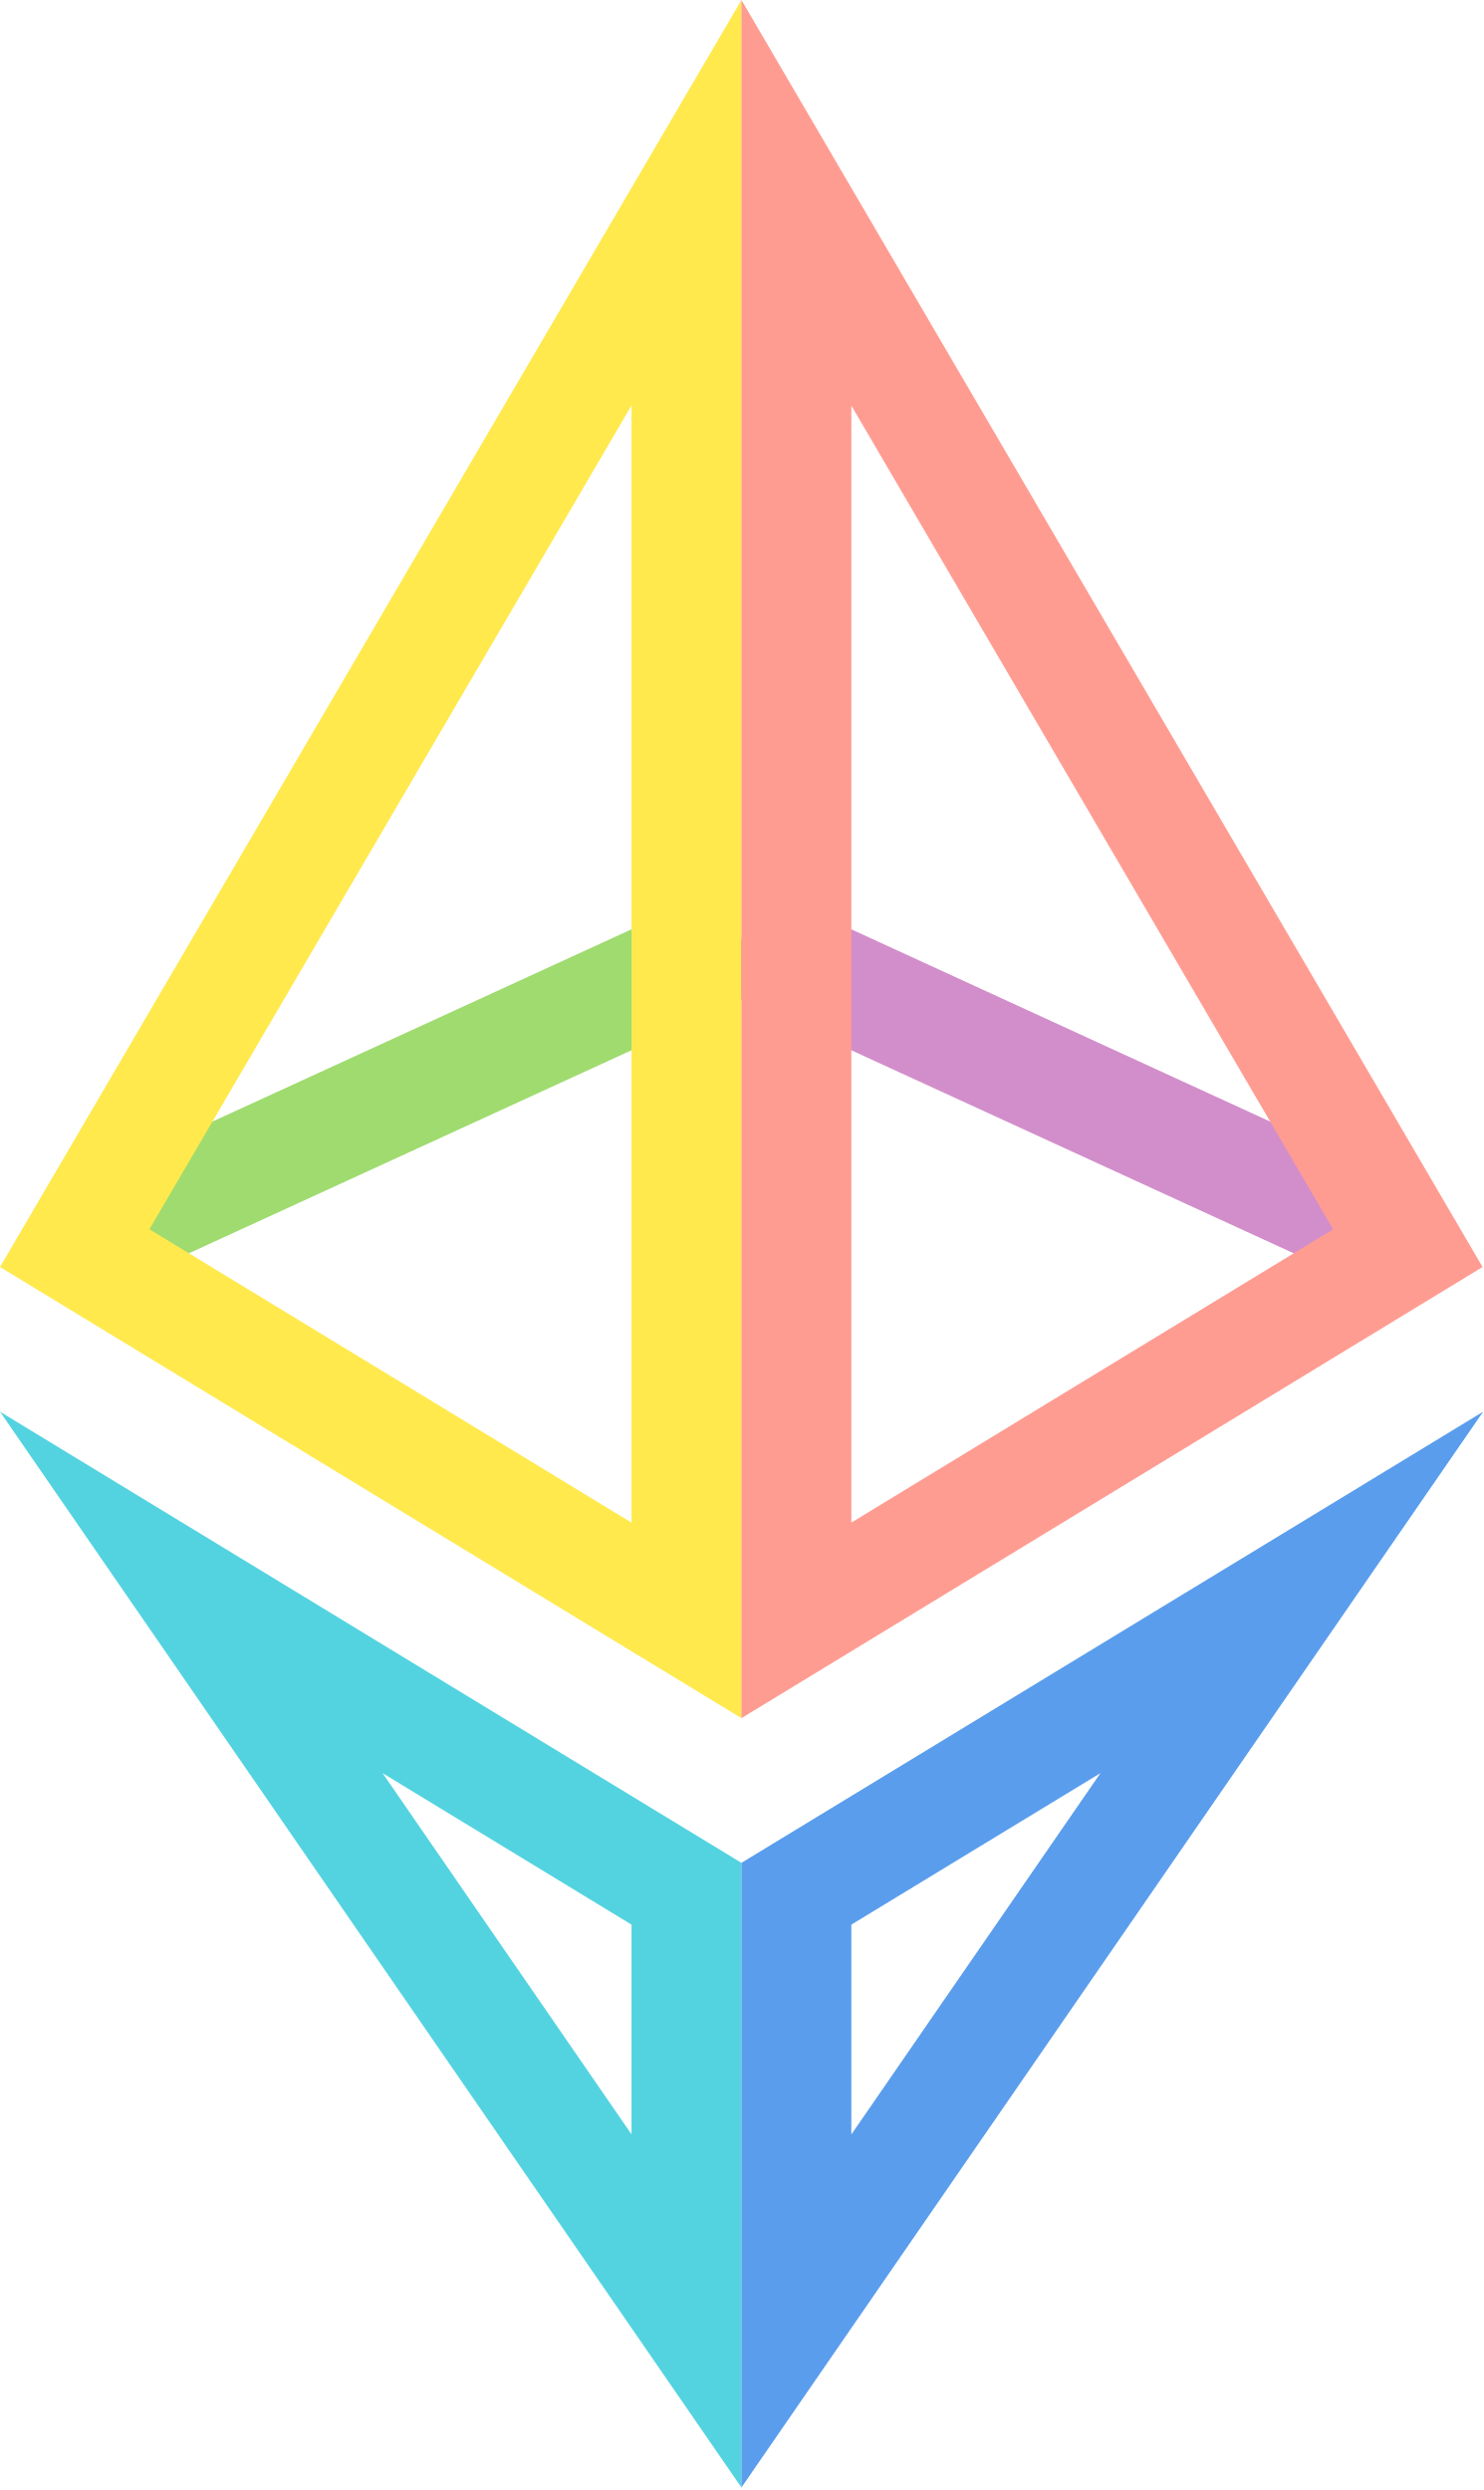
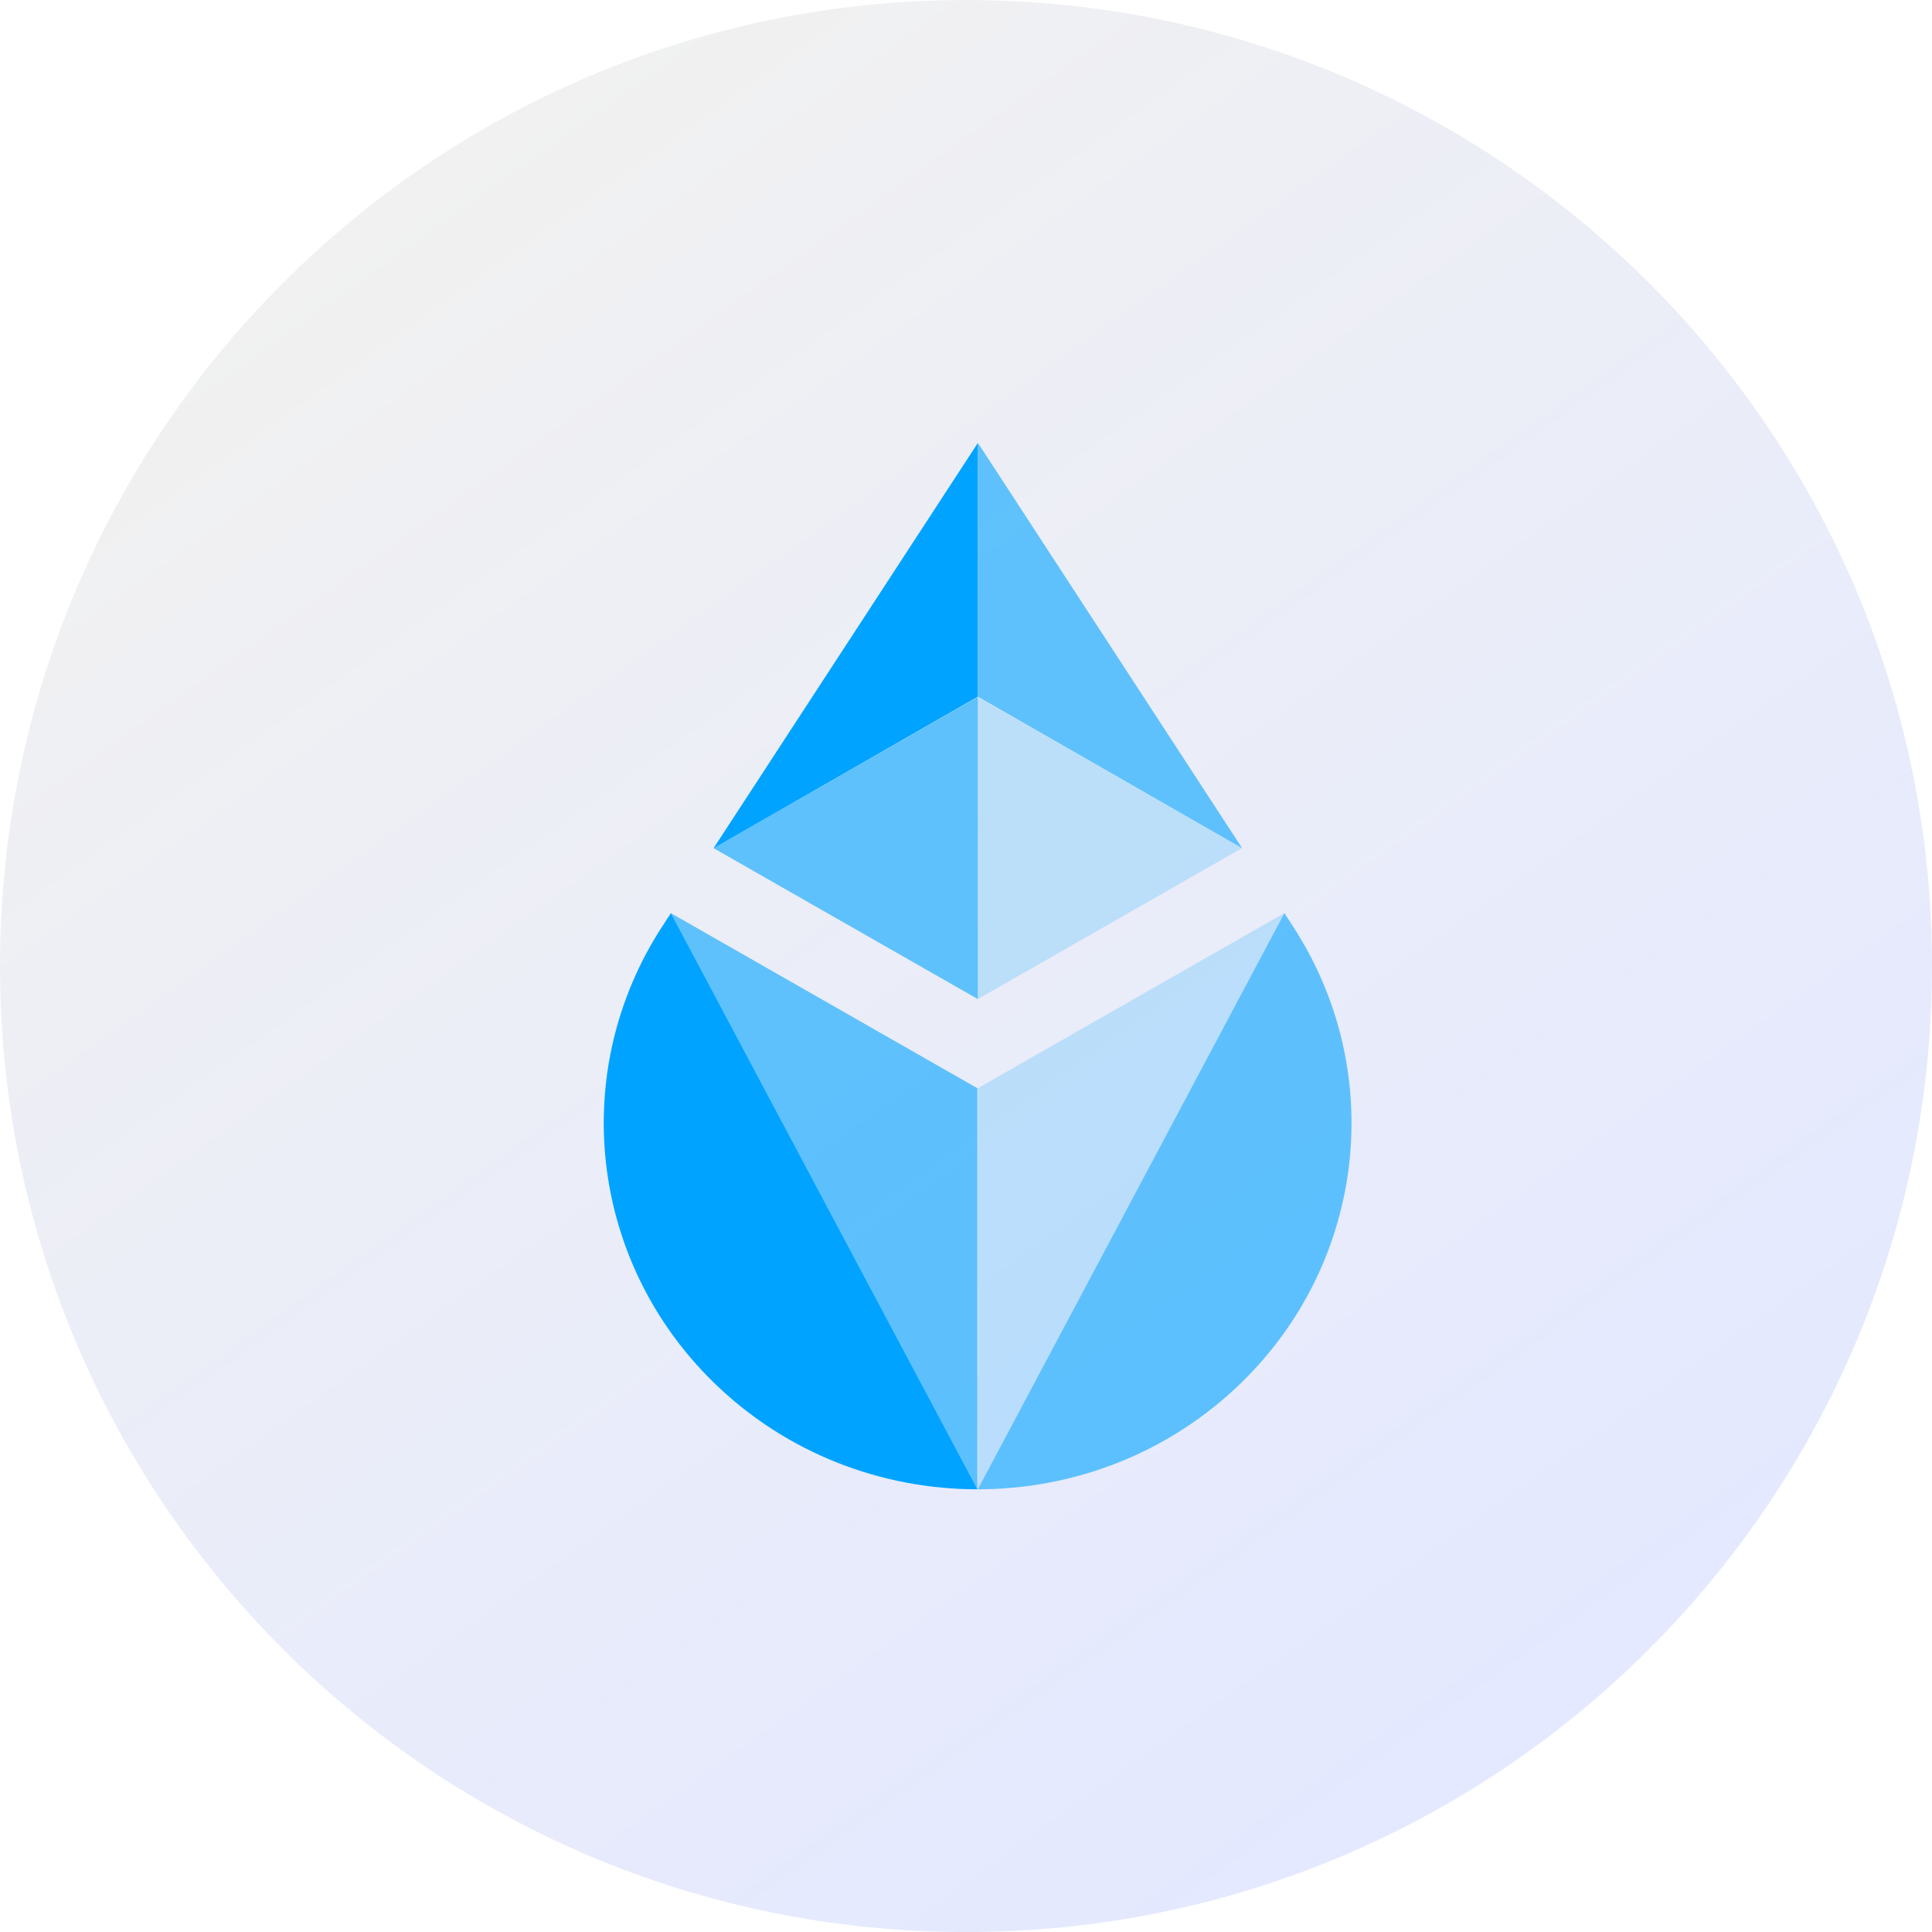
- <svg xmlns="http://www.w3.org/2000/svg" width="351" height="589" viewBox="0 0 351 589" fill="none">
-   <path fill-rule="evenodd" clip-rule="evenodd" d="M24.633 277.058L169.966 210.383L180.808 234.015L35.474 300.689L24.633 277.058Z" fill="#9FDB6F" />
-   <path fill-rule="evenodd" clip-rule="evenodd" d="M180.809 210.385L326.073 277.06L315.227 300.689L169.963 234.015L180.809 210.385Z" fill="#D28ECA" />
-   <path fill-rule="evenodd" clip-rule="evenodd" d="M175.387 406.425V0L0 299.706L175.387 406.425ZM149.387 360.17V95.908L35.348 290.78L149.387 360.17Z" fill="#FFE94D" />
-   <path fill-rule="evenodd" clip-rule="evenodd" d="M175.387 406.425L350.705 299.706L175.387 0V406.425ZM201.387 95.94V360.16L315.363 290.782L201.387 95.94Z" fill="#FF9C92" />
-   <path fill-rule="evenodd" clip-rule="evenodd" d="M175.387 588.407V440.648L0 333.93L175.387 588.407ZM149.387 504.866V455.263L90.509 419.437L149.387 504.866Z" fill="#53D3E0" />
-   <path fill-rule="evenodd" clip-rule="evenodd" d="M175.387 588.407L350.843 333.93L175.387 440.648V588.407ZM260.316 419.423L201.387 455.266V504.893L260.316 419.423Z" fill="#5A9DED" />
+ <svg xmlns="http://www.w3.org/2000/svg" width="256" height="256" viewBox="0 0 256 256" fill="none">
+   <path d="M128 256.006C198.692 256.006 256 198.698 256 128.006C256 57.313 198.692 0.006 128 0.006C57.308 0.006 0 57.313 0 128.006C0 198.698 57.308 256.006 128 256.006Z" fill="url(#paint0_linear_2_40)" />
+   <path d="M88.897 120.994L87.788 122.696C75.277 141.889 78.071 167.024 94.506 183.127C104.175 192.601 116.847 197.339 129.519 197.34L88.897 120.994Z" fill="#00A3FF" />
+   <path opacity="0.6" d="M129.507 144.197L88.885 120.994L129.507 197.34V144.197ZM170.186 120.994L171.296 122.696C183.807 141.889 181.012 167.024 164.577 183.127C154.909 192.601 142.237 197.339 129.564 197.34L170.186 120.994V120.994Z" fill="#00A3FF" />
+   <path opacity="0.2" d="M129.561 144.197L170.182 120.994L129.561 197.34V144.197ZM129.573 92.361V132.381L164.564 112.384L129.573 92.361V92.361Z" fill="#00A3FF" />
+   <path opacity="0.6" d="M129.563 92.361L94.547 112.383L129.563 132.381V92.361V92.361Z" fill="#00A3FF" />
+   <path d="M129.563 58.705L94.547 112.396L129.563 92.318V58.705Z" fill="#00A3FF" />
+   <path opacity="0.6" d="M129.573 92.311L164.591 112.39L129.573 58.672V92.312V92.311Z" fill="#00A3FF" />
+   <defs>
+     <linearGradient id="paint0_linear_2_40" x1="54.5" y1="23" x2="199.5" y2="227" gradientUnits="userSpaceOnUse">
+       <stop stop-color="#F1F1F1" />
+       <stop offset="1" stop-color="#E3E8FF" stop-opacity="0.97" />
+     </linearGradient>
+   </defs>
</svg>
